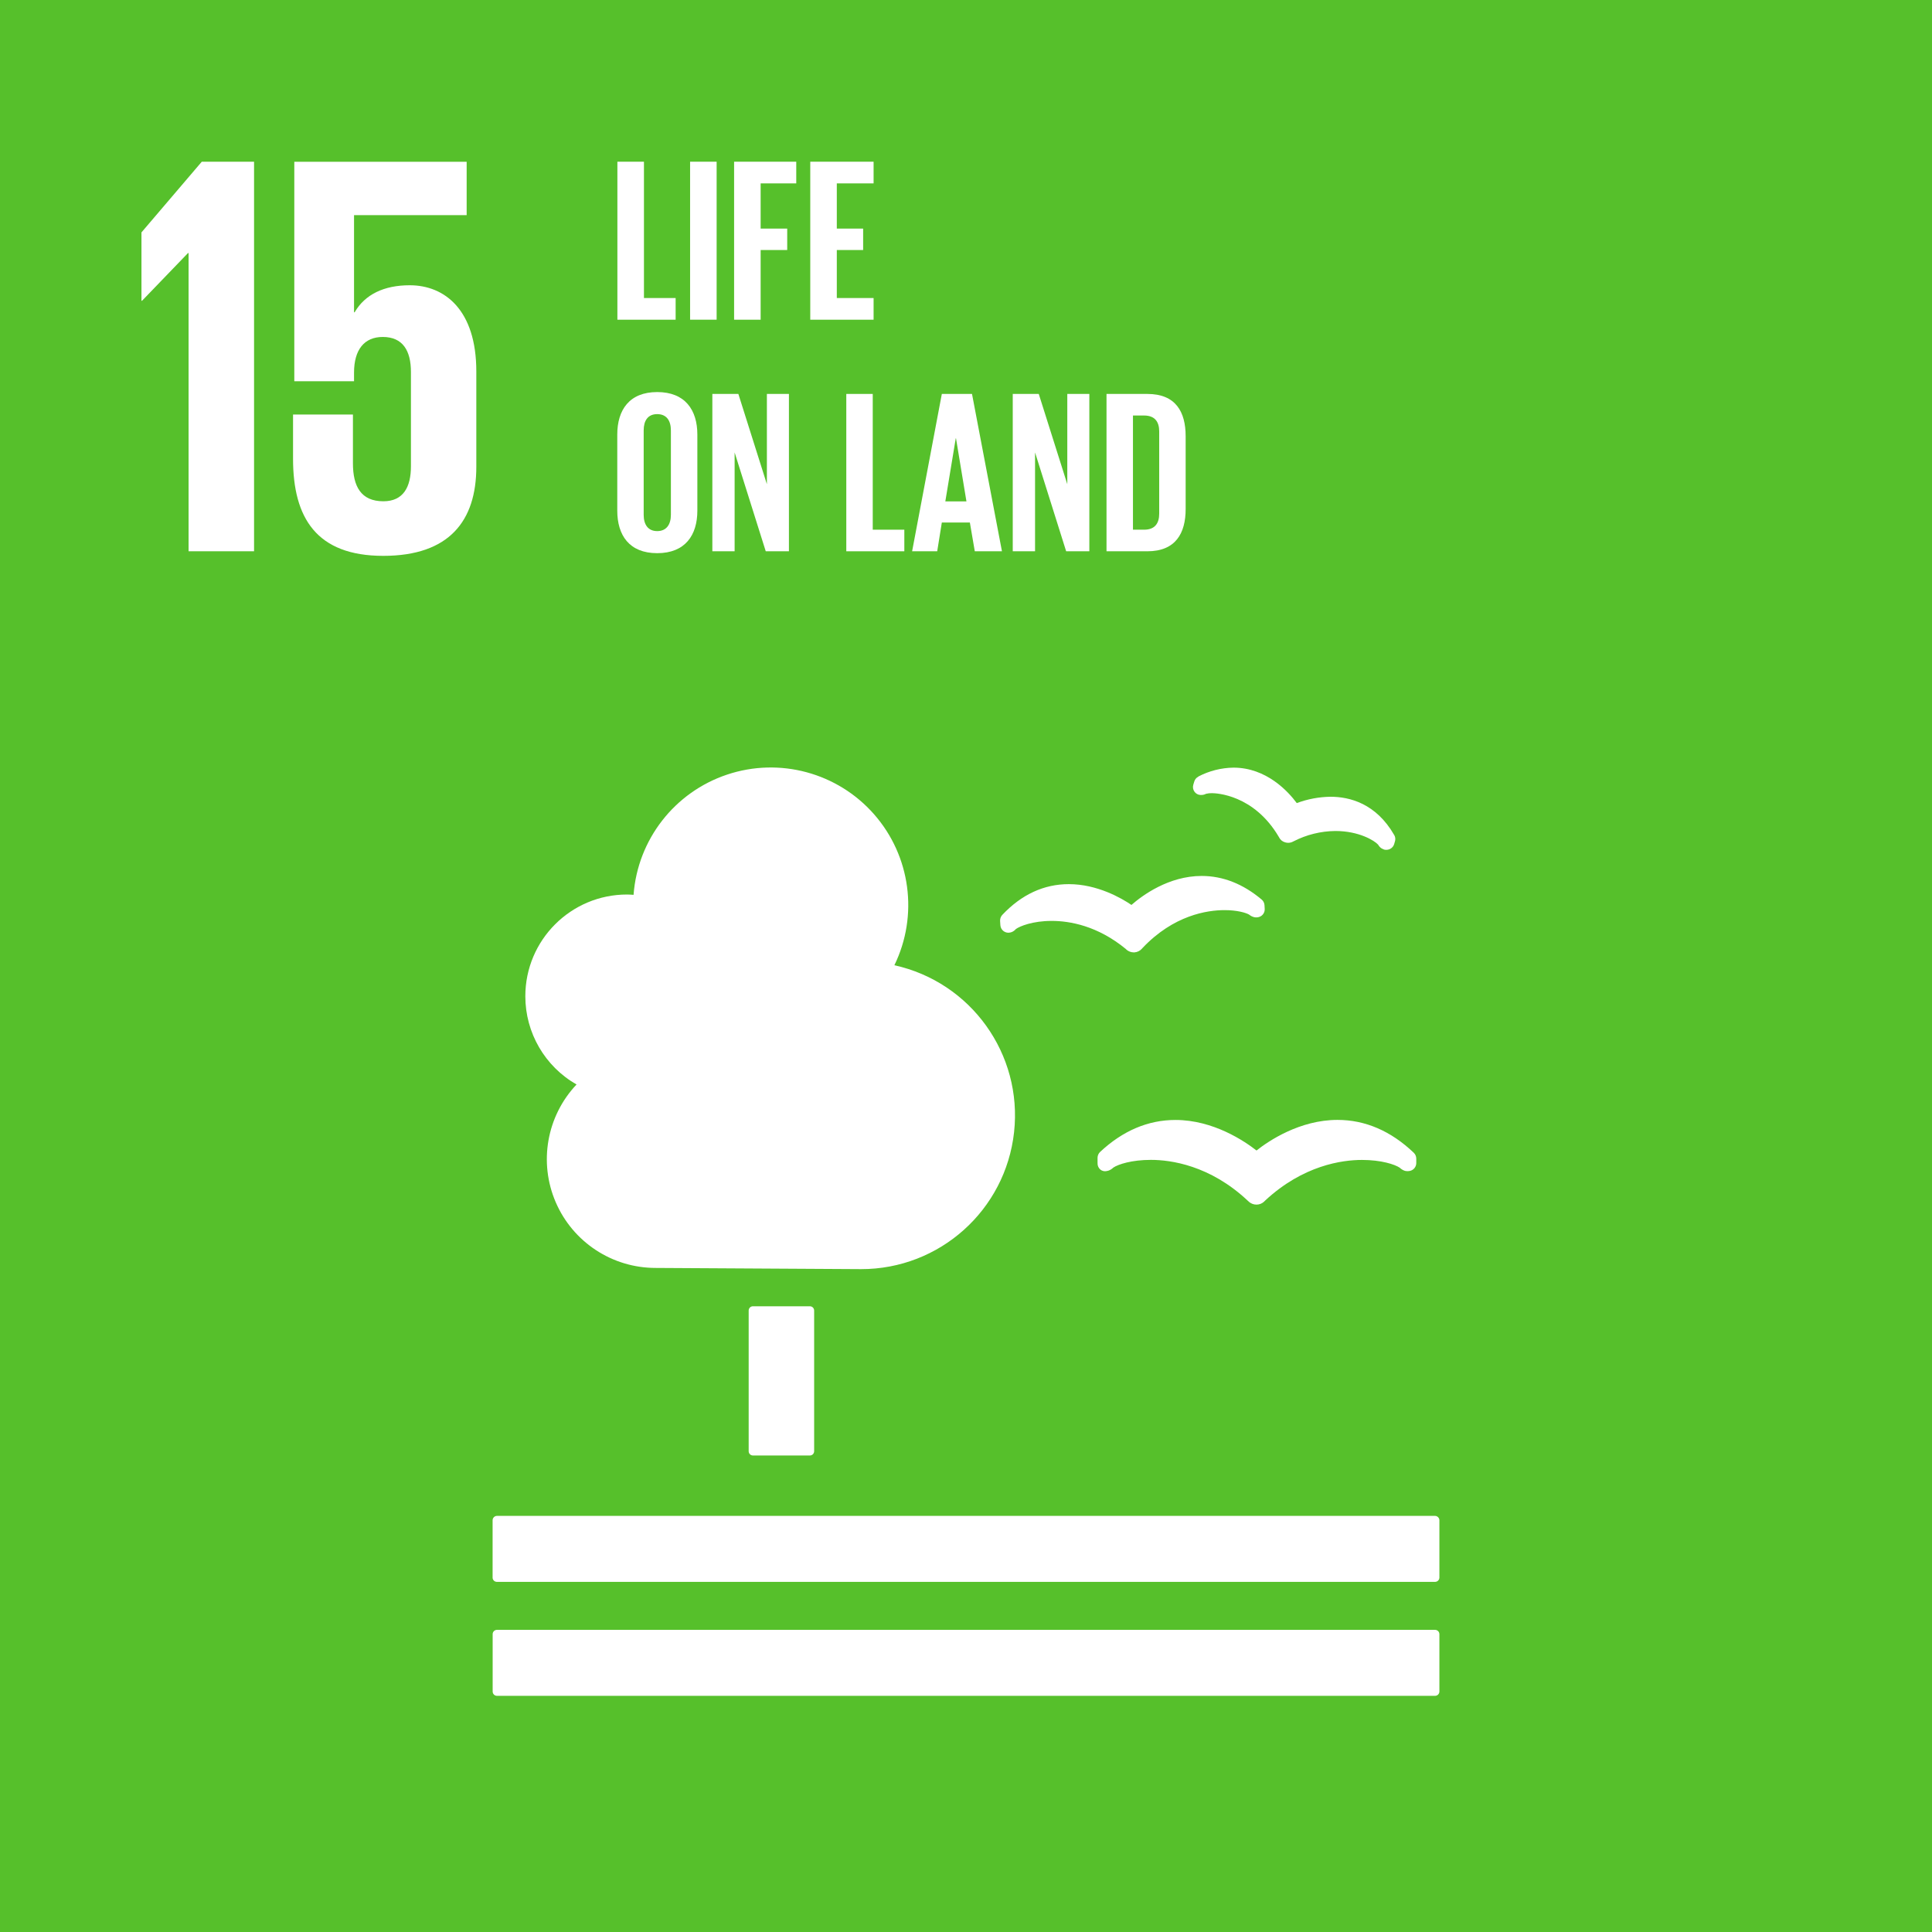
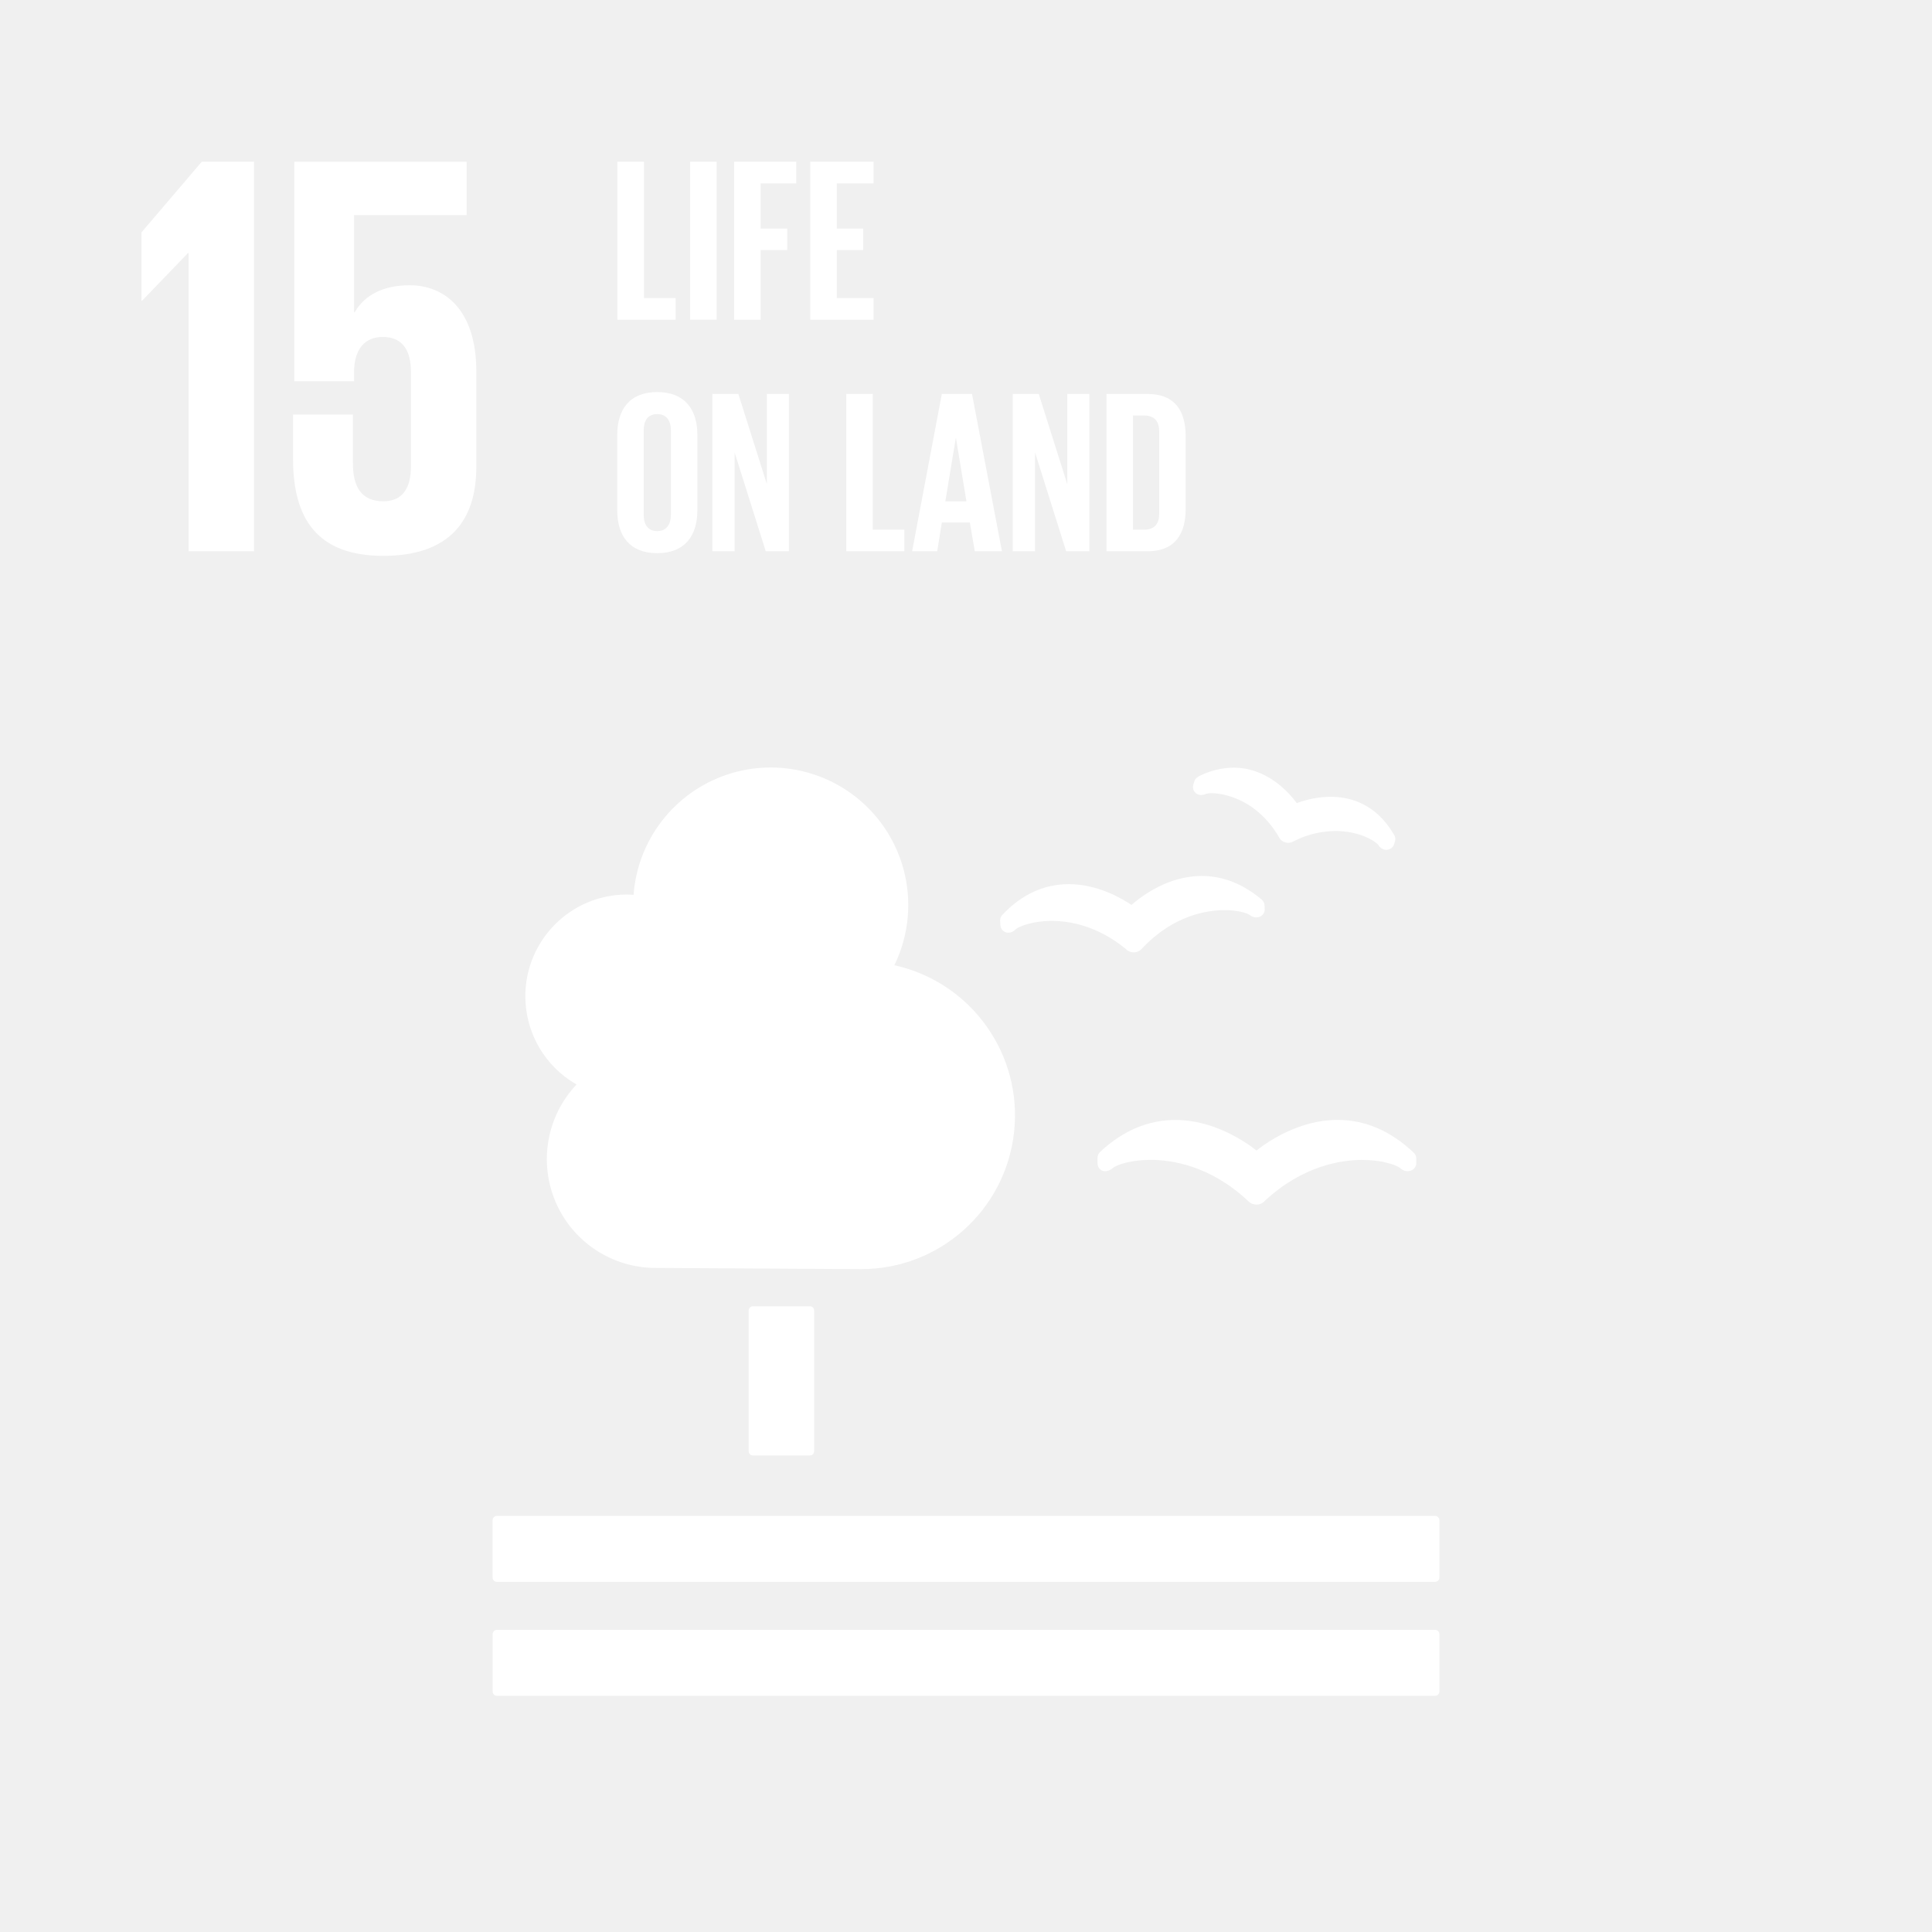
- <svg xmlns="http://www.w3.org/2000/svg" id="Layer_1" data-name="Layer 1" viewBox="0 0 1000 1000">
+ <svg xmlns="http://www.w3.org/2000/svg" id="Layer_1" data-name="Layer 1" viewBox="0 0 1000 1000" focusable="false">
+   <link type="text/css" rel="stylesheet" id="dark-mode-general-link" />
+   <link type="text/css" rel="stylesheet" id="dark-mode-custom-link" />
+   <style type="text/css" id="dark-mode-custom-style" />
  <defs>
    <style>
-       .cls-1 {
-         fill: #56c02b;
-       }
- 
      .cls-2 {
        fill: #fff;
      }
    </style>
  </defs>
-   <rect class="cls-1" width="1000" height="1000" />
  <polygon class="cls-2" points="319.56 83.7 319.56 165.48 349.71 165.48 349.71 154.26 333.31 154.26 333.31 83.7 319.56 83.7" />
  <rect class="cls-2" x="357.19" y="83.7" width="13.74" height="81.77" />
  <polygon class="cls-2" points="379.97 165.48 393.71 165.48 393.71 129.41 407.46 129.41 407.46 118.32 393.71 118.32 393.71 94.92 412.14 94.92 412.14 83.7 379.97 83.7 379.97 165.48" />
  <polygon class="cls-2" points="419.39 165.48 452.17 165.48 452.17 154.26 433.13 154.26 433.13 129.41 446.76 129.41 446.76 118.32 433.13 118.32 433.13 94.92 452.17 94.92 452.17 83.7 419.39 83.7 419.39 165.48" />
  <polygon class="cls-2" points="73.22 120.29 73.22 155.67 73.52 155.67 97.3 130.99 97.61 130.99 97.61 285.33 131.5 285.33 131.5 83.7 104.44 83.7 73.22 120.29" />
  <path class="cls-2" d="M212.1,147.65c-13.38,0-23.19,4.75-28.55,14h-.3V111.36h58.29V83.72H152.33v113.6h30.92v-4.48c0-11.88,5.35-18.43,14.86-18.43,10.42,0,14.59,7.14,14.59,18.15v48.77c0,10.69-3.87,18.13-14.28,18.13-11.59,0-15.74-7.73-15.74-19.63V214.56h-31v22.91c0,30.62,12.19,50.24,46.69,50.24,34.2,0,48.17-18.14,48.17-46.09V192.25c0-31.82-16.35-44.6-34.49-44.6" />
  <path class="cls-2" d="M319.5,264.32V224.93c0-12.74,6.25-22,20.67-22s20.78,9.25,20.78,22v39.39c0,12.62-6.24,22-20.78,22s-20.67-9.37-20.67-22m27.75,2.16V222.76c0-4.93-2.16-8.41-7.08-8.41s-7,3.48-7,8.41v43.72c0,4.93,2.16,8.42,7,8.42s7.08-3.49,7.08-8.42" />
  <polygon class="cls-2" points="380.24 234.18 380.24 285.34 368.71 285.34 368.71 203.9 382.17 203.9 396.94 250.62 396.94 203.9 408.35 203.9 408.35 285.34 396.35 285.34 380.24 234.18" />
  <polygon class="cls-2" points="438.04 203.9 451.73 203.9 451.73 274.17 468.08 274.17 468.08 285.34 438.04 285.34 438.04 203.9" />
  <path class="cls-2" d="M472.11,285.34l15.38-81.44h15.62l15.5,81.44H504.55L502,270.45H487.49l-2.39,14.89Zm17.19-25.82h10.93l-5.41-32.67h-.12Z" />
  <polygon class="cls-2" points="535.74 234.18 535.74 285.34 524.2 285.34 524.2 203.9 537.66 203.9 552.43 250.62 552.43 203.9 563.84 203.9 563.84 285.34 551.84 285.34 535.74 234.18" />
  <path class="cls-2" d="M613.69,225.77v37.72c0,12.48-5.16,21.85-19.82,21.85H572.73V203.9h21.14c14.66,0,19.82,9.25,19.82,21.87m-21.5,48.4c5.63,0,7.81-3.36,7.81-8.28V223.24c0-4.81-2.18-8.17-7.81-8.17h-5.77v59.1Z" />
  <g>
    <path class="cls-2" d="M419.19,676.12a2.21,2.21,0,0,1,2.21,2.21v72.82a2.2,2.2,0,0,1-2.21,2.21H389.73a2.21,2.21,0,0,1-2.22-2.21V678.33a2.21,2.21,0,0,1,2.22-2.21Z" />
    <path class="cls-2" d="M742.8,784.62H257.19a2.28,2.28,0,0,0-2.22,2.29v29.68a2.21,2.21,0,0,0,2.22,2.18H742.8a2.24,2.24,0,0,0,2.23-2.18V786.91a2.3,2.3,0,0,0-2.23-2.29" />
    <path class="cls-2" d="M742.8,843.61H257.19A2.22,2.22,0,0,0,255,845.8v29.77a2.23,2.23,0,0,0,2.22,2.19H742.8a2.25,2.25,0,0,0,2.23-2.19V845.8a2.24,2.24,0,0,0-2.23-2.19" />
    <path class="cls-2" d="M650.39,595.52c-6.06-4.75-22.26-15.83-42-15.83-14.12,0-27.25,5.56-39,16.57a4.19,4.19,0,0,0-1.3,3V602a4.19,4.19,0,0,0,1.39,3.32,3.88,3.88,0,0,0,3.42.8,5.28,5.28,0,0,0,.91-.23,6.7,6.7,0,0,0,2.43-1.54c2.54-1.71,9.5-4,19.45-4,10.28,0,30.5,2.76,50,21l.45.4a5.87,5.87,0,0,0,4.22,1.76,5.72,5.72,0,0,0,4.11-1.72l.4-.41c19.64-18.24,39.82-21,50.1-21,10,0,17,2.34,19.5,4a7.21,7.21,0,0,0,2.69,1.64A5.93,5.93,0,0,0,730,606a4.16,4.16,0,0,0,3.06-4v-2.34a4.22,4.22,0,0,0-1.3-3c-11.86-11.3-25.13-17-39.47-17-19.57,0-35.69,10.91-41.93,15.85" />
    <path class="cls-2" d="M620.26,402a4.07,4.07,0,0,0-2.12,2.56l-.49,1.62a4.11,4.11,0,0,0,.64,3.65,4,4,0,0,0,3,1.64,1.59,1.59,0,0,0,.61,0,5.15,5.15,0,0,0,2.34-.6,12.21,12.21,0,0,1,3-.33c2.17,0,21.75.66,34.69,22.66l.17.32a4.94,4.94,0,0,0,3.1,2.48,5.91,5.91,0,0,0,1.55.24,5.25,5.25,0,0,0,2.45-.6l.32-.16a48.39,48.39,0,0,1,21.66-5.36c12.27,0,20.28,5,22.15,7.09A5.6,5.6,0,0,0,714.9,439a11.43,11.43,0,0,0,1.58.76,3.29,3.29,0,0,0,.72.1,2,2,0,0,0,.43,0,4.21,4.21,0,0,0,1.93-.48,4.1,4.1,0,0,0,2.06-2.49l.41-1.43a3.74,3.74,0,0,0,.17-1.18,4,4,0,0,0-.57-2.09c-9.43-16.37-23.11-19.79-32.94-19.79a51.65,51.65,0,0,0-17.48,3.28c-4.44-6-15.69-18.35-32.75-18.35a40.46,40.46,0,0,0-18.2,4.6" />
    <path class="cls-2" d="M517.65,476.69l.14,2.19a4.15,4.15,0,0,0,5.21,3.76,5.33,5.33,0,0,0,.71-.22,5.41,5.41,0,0,0,2.1-1.55c2.06-1.49,8.71-4.21,18.52-4.21,9.43,0,23.77,2.52,38.39,14.53l.34.35a5.78,5.78,0,0,0,3.75,1.41h.36a5.69,5.69,0,0,0,3.81-1.83l.32-.37c16.19-17.13,33.62-19.67,42.57-19.67,6.38,0,10.9,1.31,12.66,2.31a6.46,6.46,0,0,0,2.53,1.31,4.86,4.86,0,0,0,2.8-.13,4.14,4.14,0,0,0,2.75-4.17l-.11-1.9a4.11,4.11,0,0,0-1.46-2.89c-9.66-8.13-20.09-12.22-31.06-12.22-17.08,0-30.71,10.08-36.35,15-5.16-3.52-17.7-10.76-32.4-10.76-12.92,0-24.5,5.37-34.45,15.92a4.3,4.3,0,0,0-1.13,3.11" />
    <path class="cls-2" d="M271.91,515.67A52.65,52.65,0,0,1,324.56,463c1.14,0,2.25.1,3.37.17a71.19,71.19,0,1,1,135,36.44A79.58,79.58,0,0,1,445.65,656.9c-3.21,0-106.23-.62-106.23-.62h0a56.29,56.29,0,0,1-41-94.95A52.59,52.59,0,0,1,271.91,515.67Z" />
  </g>
</svg>
